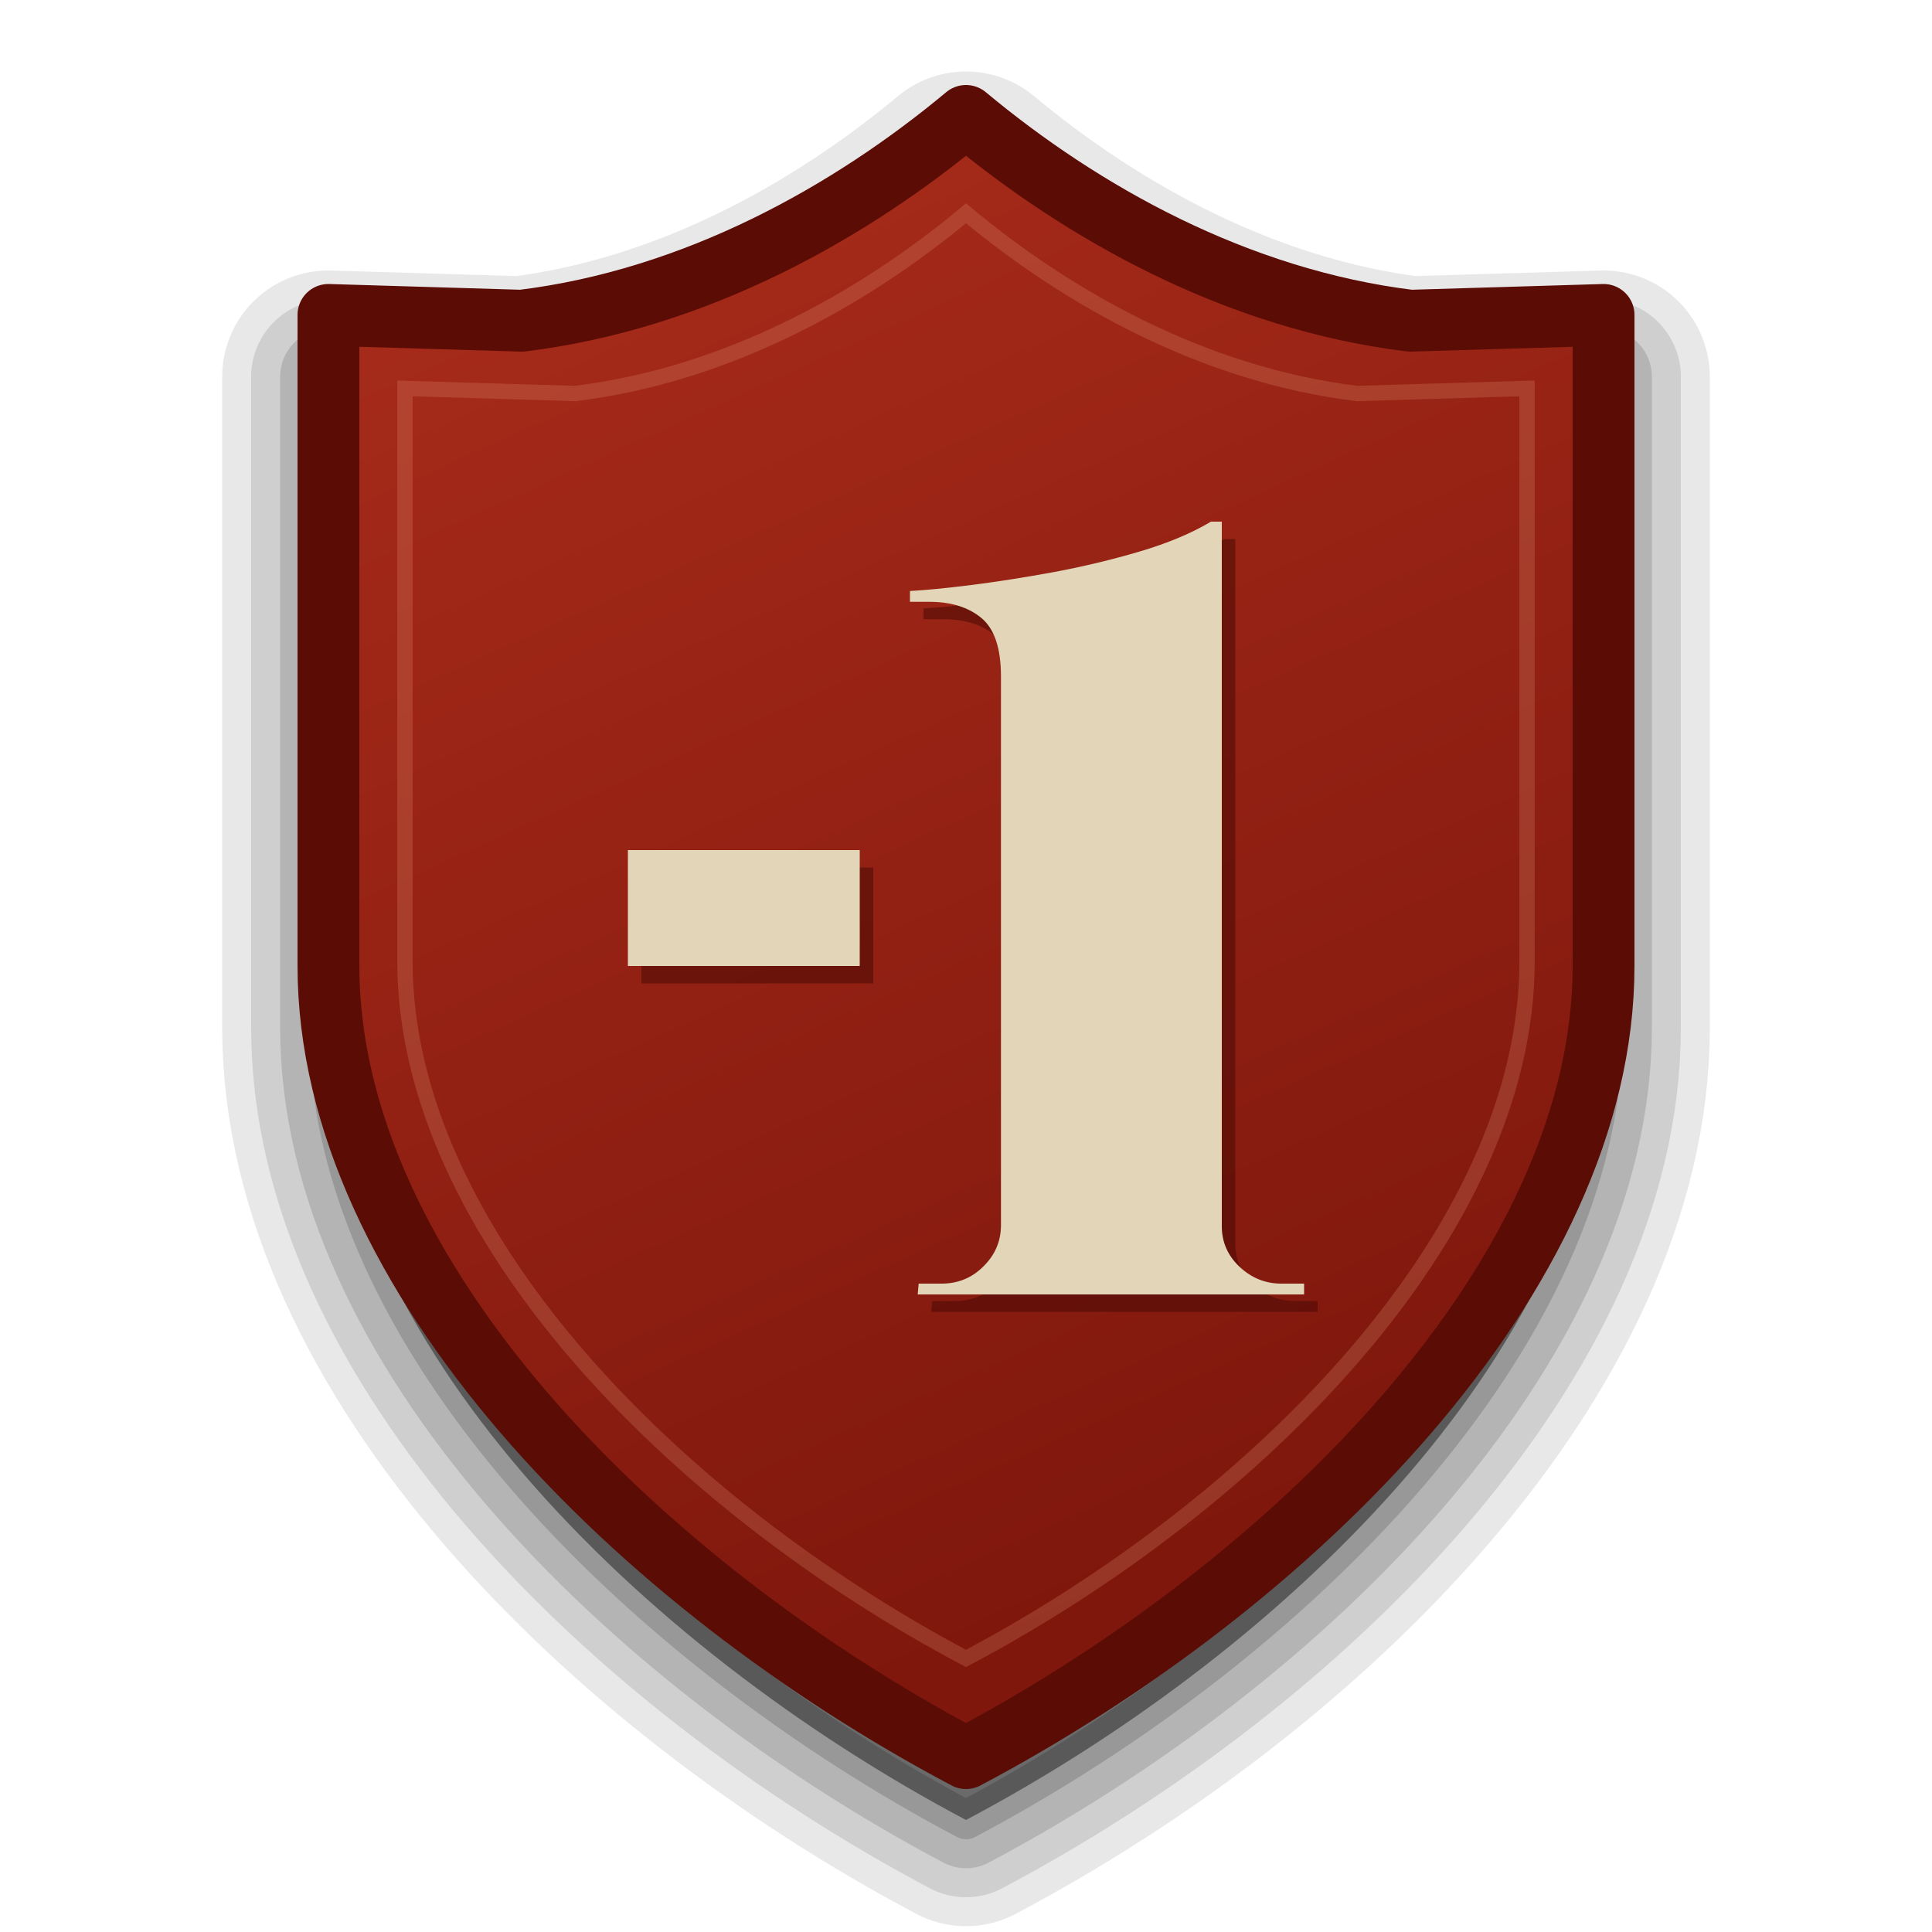
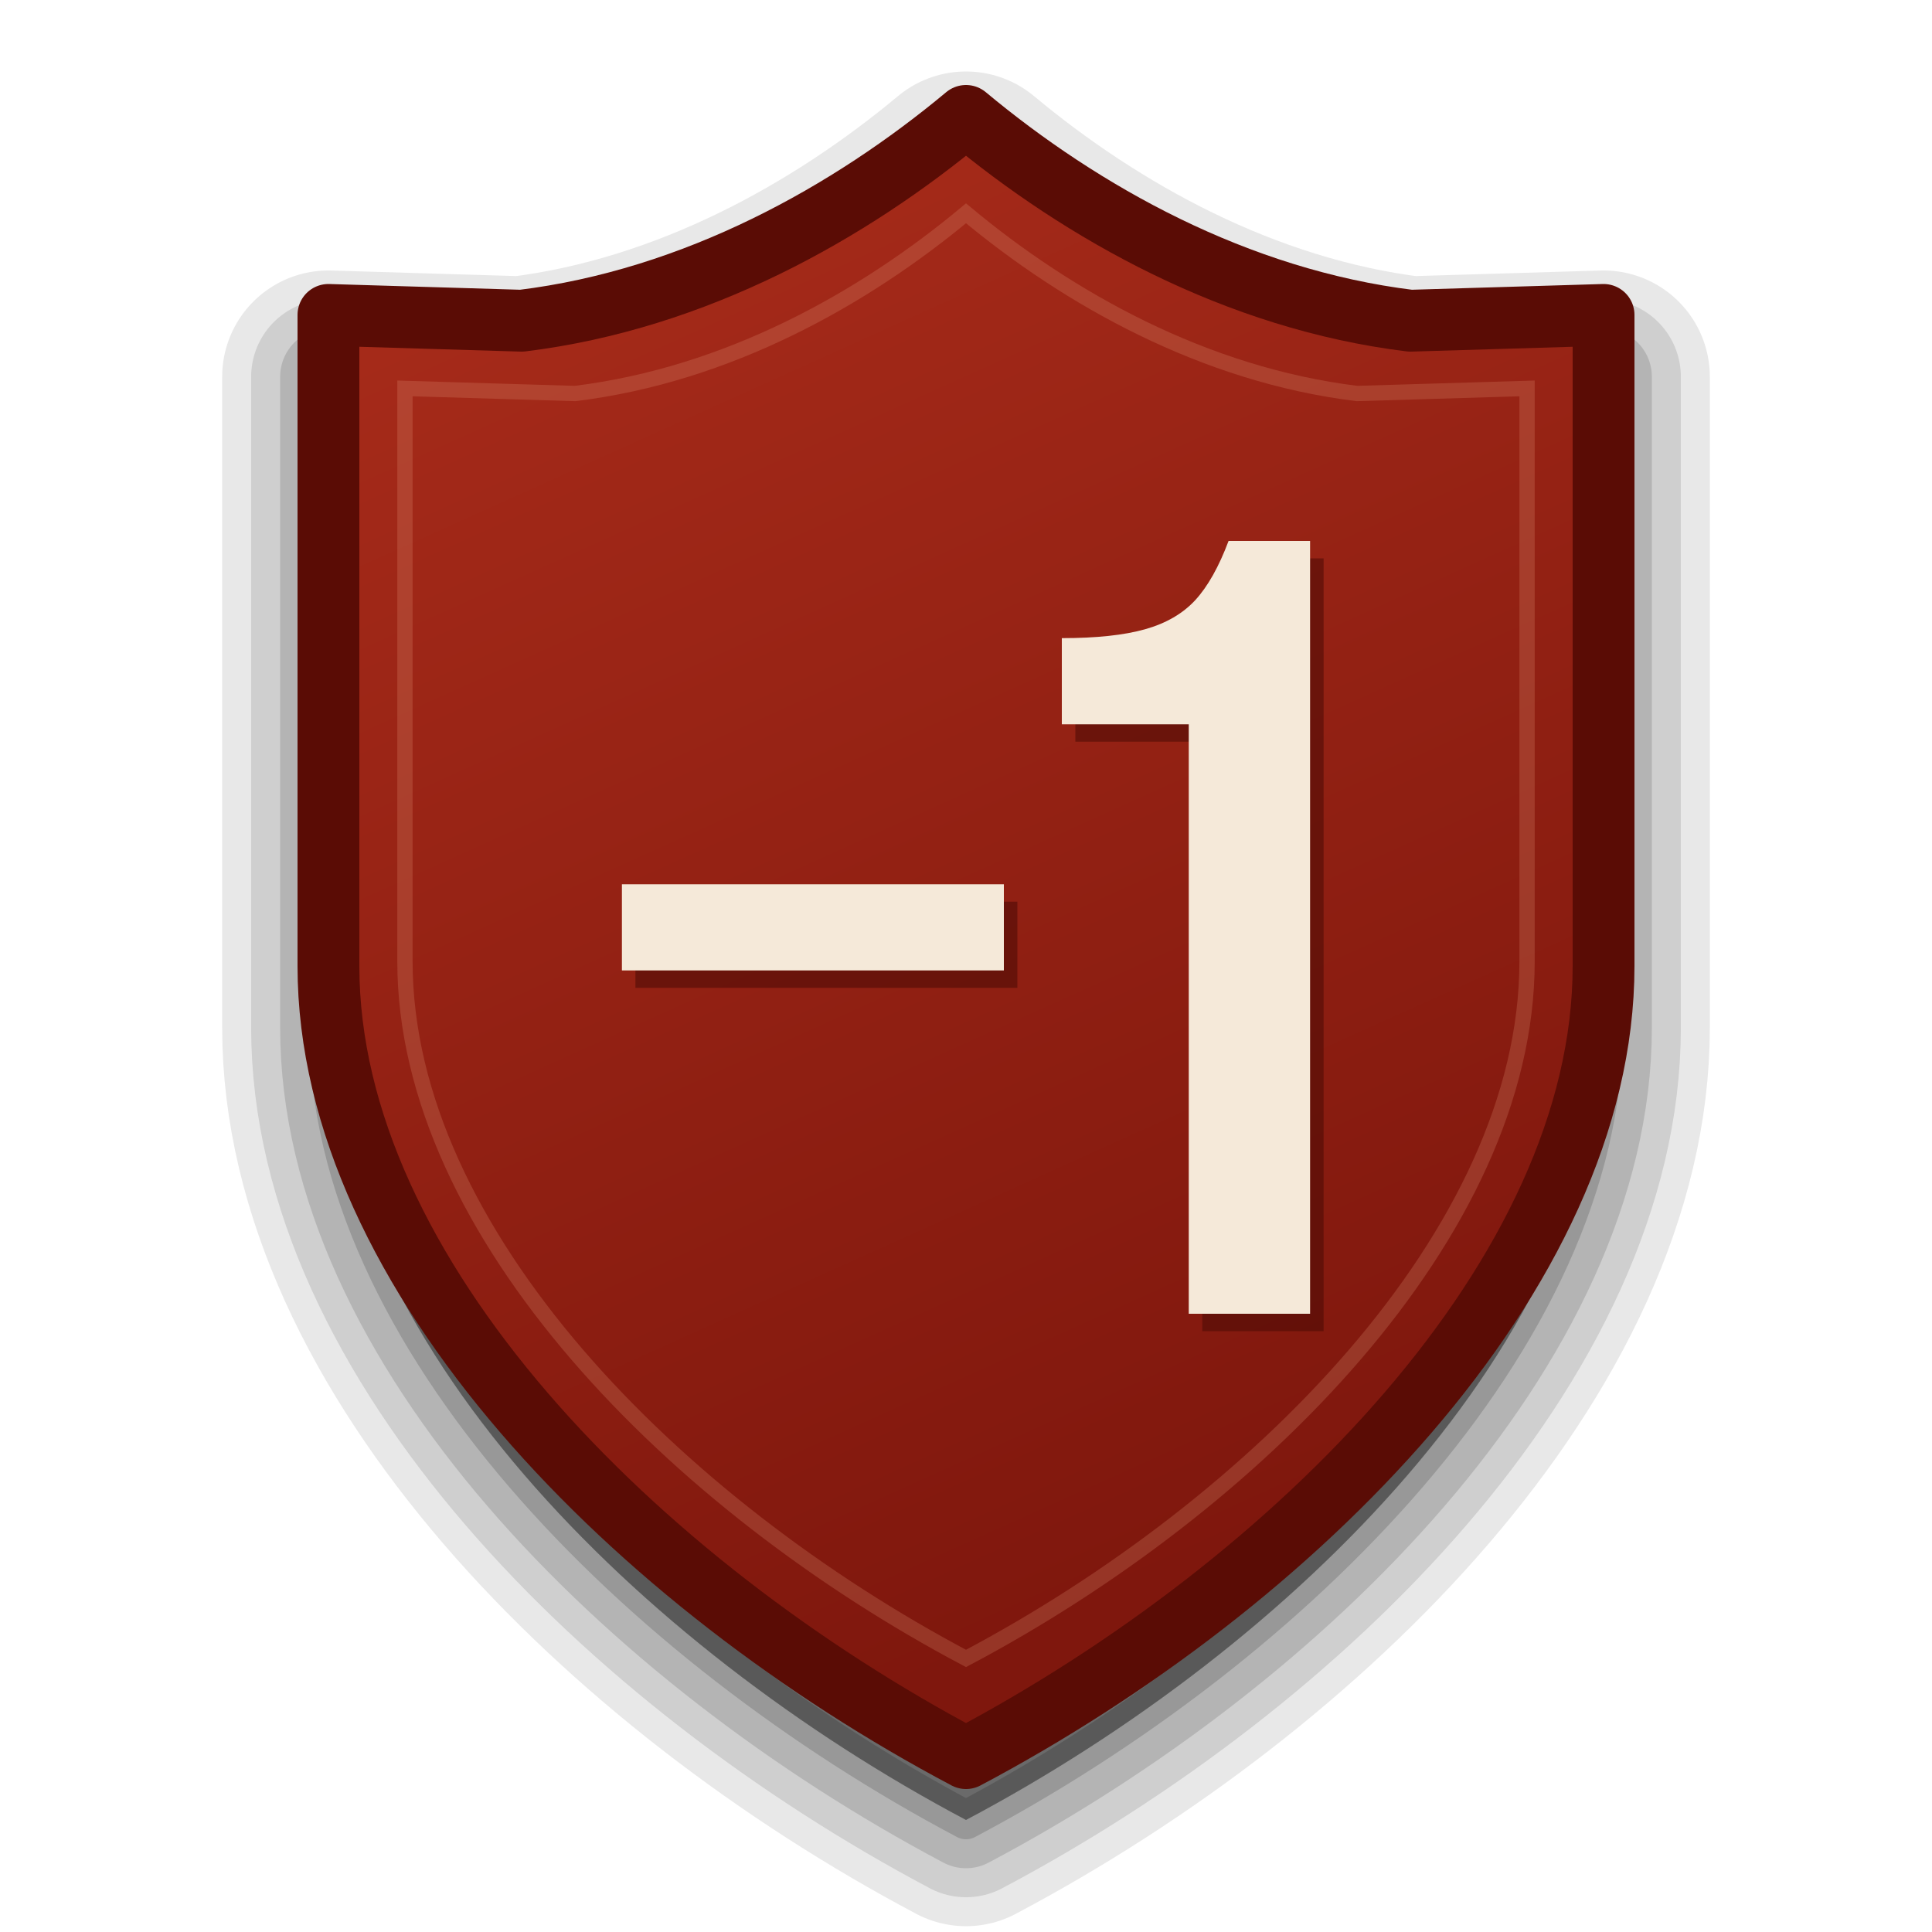
<svg xmlns="http://www.w3.org/2000/svg" viewBox="0 0 100 100">
  <defs>
    <linearGradient id="minus1-fill" x1="0" y1="0" x2=".35" y2="1">
      <stop offset="0" stop-color="#ab2d1b" />
      <stop offset="1" stop-color="#7f170d" />
    </linearGradient>
  </defs>
  <path d="M50 6C44 11 36 15.5 27 16.6L17 16.3L17 50C17 66 33 82 50 91C67 82 83 66 83 50L83 16.3L73 16.6C64 15.5 56 11 50 6Z" fill="#000" fill-opacity="0.09" stroke="#000" stroke-opacity="0.09" stroke-width="11" stroke-linejoin="round" transform="translate(0 3.2)" />
  <path d="M50 6C44 11 36 15.5 27 16.6L17 16.3L17 50C17 66 33 82 50 91C67 82 83 66 83 50L83 16.3L73 16.6C64 15.5 56 11 50 6Z" fill="#000" fill-opacity="0.11" stroke="#000" stroke-opacity="0.11" stroke-width="8" stroke-linejoin="round" transform="translate(0 3.2)" />
  <path d="M50 6C44 11 36 15.5 27 16.6L17 16.3L17 50C17 66 33 82 50 91C67 82 83 66 83 50L83 16.3L73 16.6C64 15.5 56 11 50 6Z" fill="#000" fill-opacity="0.13" stroke="#000" stroke-opacity="0.13" stroke-width="5" stroke-linejoin="round" transform="translate(0 3.2)" />
  <path d="M50 6C44 11 36 15.5 27 16.6L17 16.3L17 50C17 66 33 82 50 91C67 82 83 66 83 50L83 16.3L73 16.6C64 15.5 56 11 50 6Z" fill="#000" fill-opacity="0.16" stroke="#000" stroke-opacity="0.16" stroke-width="2" stroke-linejoin="round" transform="translate(0 3.2)" />
  <path d="M50 6C44 11 36 15.5 27 16.6L17 16.3L17 50C17 66 33 82 50 91C67 82 83 66 83 50L83 16.3L73 16.6C64 15.5 56 11 50 6Z" fill="url(#minus1-fill)" stroke="#5a0c05" stroke-width="3.2" stroke-linejoin="round" />
  <path d="M50 6C44 11 36 15.5 27 16.6L17 16.3L17 50C17 66 33 82 50 91C67 82 83 66 83 50L83 16.3L73 16.6C64 15.5 56 11 50 6Z" fill="none" stroke="#e9a27f" stroke-opacity=".22" stroke-width=".9" transform="translate(50 48) scale(.88) translate(-50 -48)" />
-   <path d="M32.50 44.00h12v6h-12ZM67.5 67V66.44H66.32Q65.09 66.44 64.16 65.57Q63.24 64.7 63.24 63.47V27H62.68Q61.17 27.9 59.01 28.54Q56.85 29.18 54.55 29.61Q52.26 30.03 50.27 30.28Q48.28 30.53 47.1 30.59V31.15H48.11Q49.79 31.15 50.8 31.99Q51.81 32.83 51.81 35.01V63.41Q51.81 64.65 50.91 65.54Q50.02 66.44 48.73 66.44H47.55L47.5 67Z" fill="#4a0a04" fill-opacity=".55" transform="translate(.7 .9)" />
-   <path d="M32.50 44.00h12v6h-12ZM67.5 67V66.44H66.32Q65.09 66.44 64.16 65.57Q63.24 64.7 63.24 63.47V27H62.68Q61.17 27.9 59.01 28.54Q56.85 29.18 54.55 29.61Q52.26 30.03 50.27 30.28Q48.28 30.53 47.1 30.59V31.15H48.11Q49.79 31.15 50.8 31.99Q51.81 32.83 51.81 35.01V63.41Q51.81 64.65 50.91 65.54Q50.02 66.44 48.73 66.44H47.55L47.5 67Z" fill="#e2d5b8" />
+   <path d="M32.19 45.77H51.96V50.23H32.19ZM61.53 37.49H54.96V33.03Q57.64 33.03 59.27 32.57Q60.9 32.11 61.87 31.06Q62.84 30 63.59 28H67.81V68H61.53Z" fill="#4a0a04" fill-opacity=".55" transform="translate(.7 .9)" />
+   <path d="M32.19 45.77H51.96V50.23H32.19ZM61.53 37.49H54.96V33.03Q57.64 33.03 59.27 32.57Q60.9 32.11 61.87 31.06Q62.84 30 63.59 28H67.81V68H61.53Z" fill="#f5e9d9" />
</svg>
